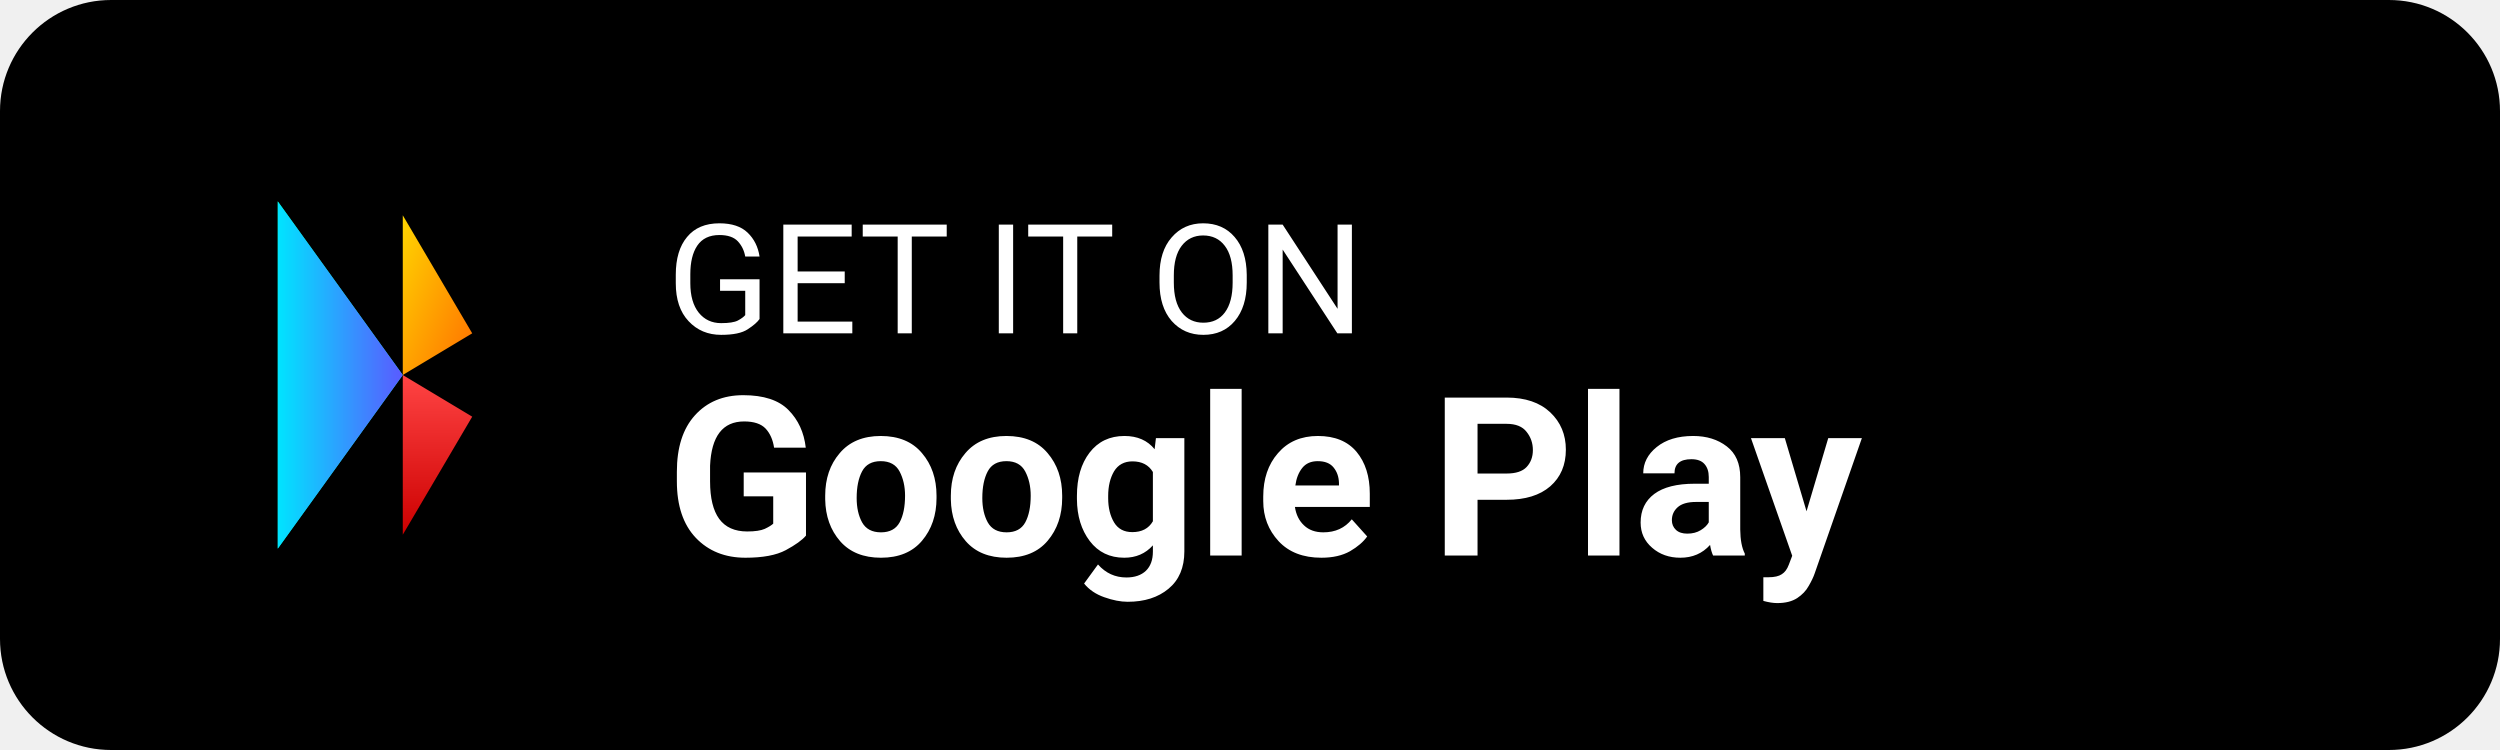
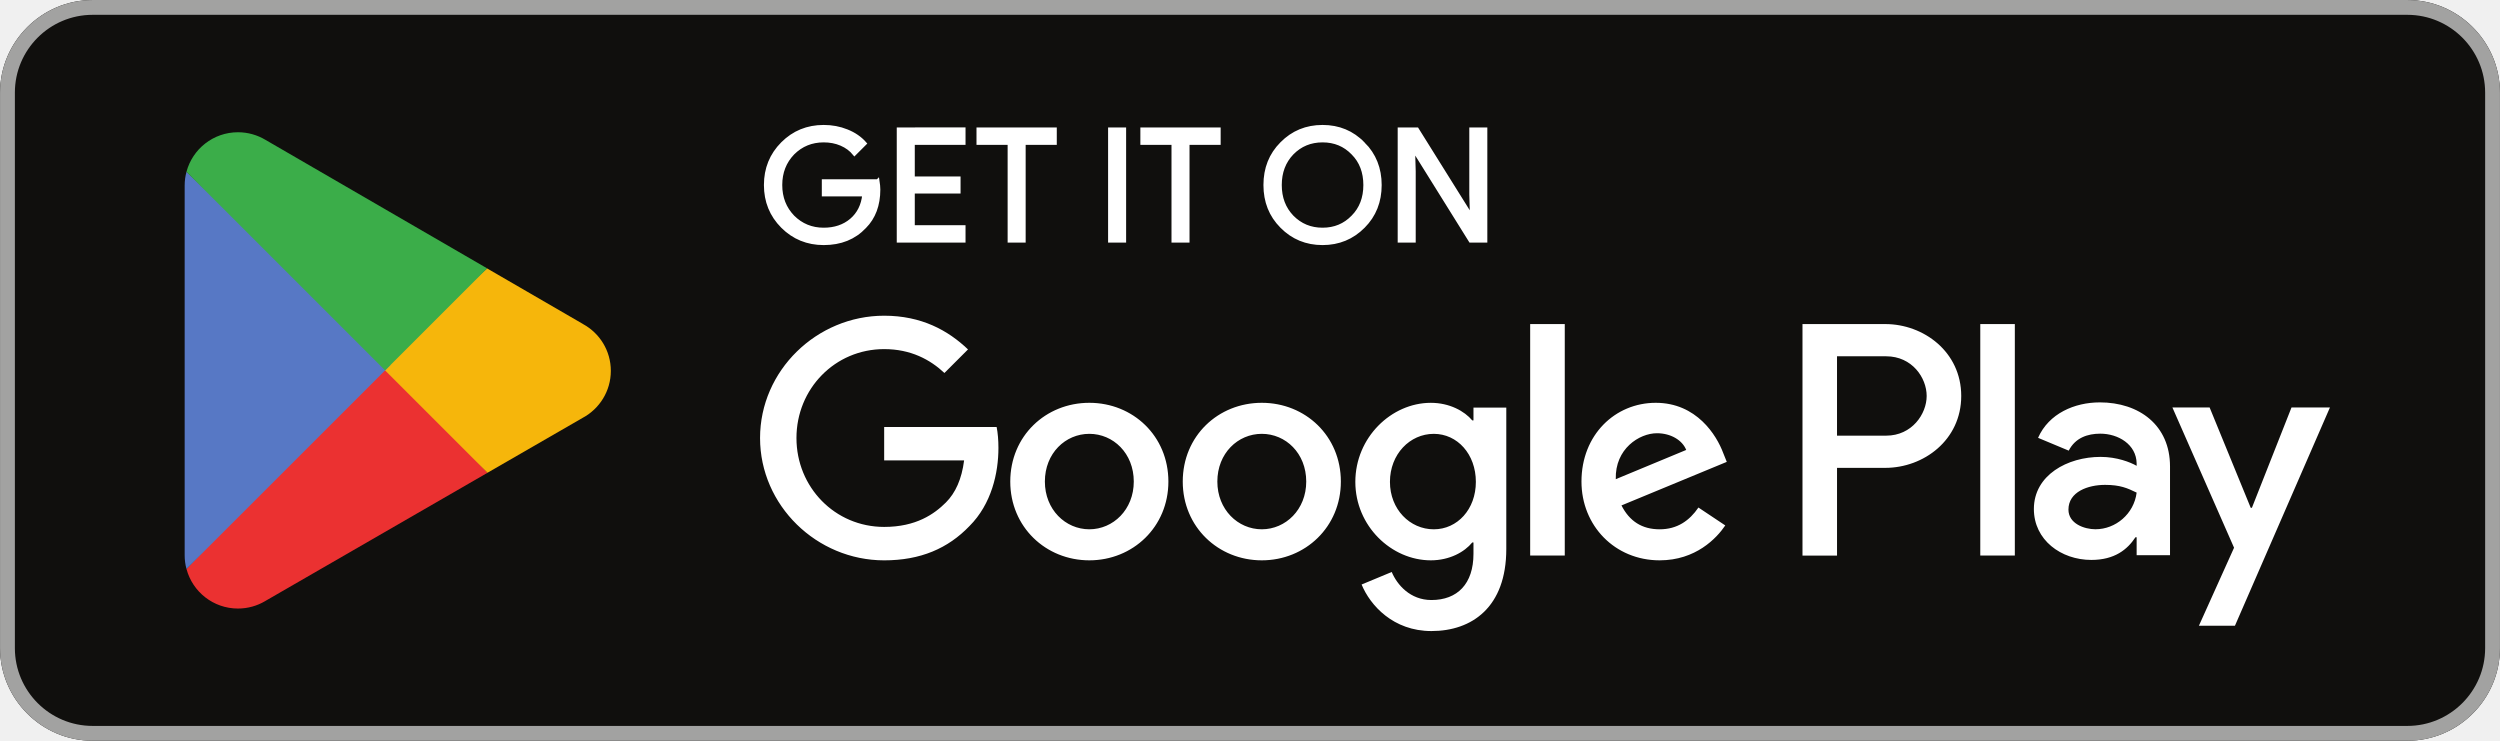
- <svg xmlns="http://www.w3.org/2000/svg" width="180" height="54" viewBox="0 0 180 54">
-   <rect width="180" height="54" rx="8" fill="#000000" />
-   <g>
-     <path d="M20 14.5v25l9-12.5z" fill="url(#grad1)" />
-     <path d="M29 27L20 14.5v25z" fill="url(#grad2)" />
-     <path d="M29 27l5-3-5-8.5z" fill="url(#grad3)" />
-     <path d="M29 27l5 3-5 8.5z" fill="url(#grad4)" />
-     <text x="48" y="24" font-family="Roboto, sans-serif" font-size="11" font-weight="400" fill="#FFFFFF">GET IT ON</text>
-     <text x="48" y="40" font-family="Roboto, sans-serif" font-size="16" font-weight="600" fill="#FFFFFF">Google Play</text>
-   </g>
-   <defs>
-     <linearGradient id="grad1" x1="0%" y1="0%" x2="100%" y2="100%">
-       <stop offset="0%" style="stop-color:#00F076;stop-opacity:1" />
-       <stop offset="100%" style="stop-color:#00D6FF;stop-opacity:1" />
-     </linearGradient>
-     <linearGradient id="grad2" x1="0%" y1="0%" x2="100%" y2="0%">
-       <stop offset="0%" style="stop-color:#00E4FF;stop-opacity:1" />
-       <stop offset="100%" style="stop-color:#5A5AFF;stop-opacity:1" />
-     </linearGradient>
-     <linearGradient id="grad3" x1="0%" y1="0%" x2="100%" y2="100%">
-       <stop offset="0%" style="stop-color:#FFD500;stop-opacity:1" />
-       <stop offset="100%" style="stop-color:#FF6F00;stop-opacity:1" />
-     </linearGradient>
-     <linearGradient id="grad4" x1="0%" y1="0%" x2="0%" y2="100%">
-       <stop offset="0%" style="stop-color:#FF4444;stop-opacity:1" />
-       <stop offset="100%" style="stop-color:#CC0000;stop-opacity:1" />
-     </linearGradient>
-   </defs>
+ <svg xmlns="http://www.w3.org/2000/svg" id="svg51" width="180" height="53.333" version="1.1" viewBox="0 0 180 53.333" xml:space="preserve">
+   <path id="path11" d="m173.33 53.333h-166.66c-3.667 0-6.667-3-6.667-6.667v-39.999c0-3.667 3-6.667 6.667-6.667h166.66c3.667 0 6.667 3 6.667 6.667v39.999c0 3.667-3 6.667-6.667 6.667" fill="#100f0d" stroke-width=".133" />
+   <path id="path13" d="m173.33 1e-3h-166.66c-3.667 0-6.667 3-6.667 6.667v39.999c0 3.667 3 6.667 6.667 6.667h166.66c3.667 0 6.667-3 6.667-6.667v-39.999c0-3.667-3-6.667-6.667-6.667zm0 1.066c3.088 0 5.6 2.513 5.6 5.6v39.999c0 3.088-2.512 5.6-5.6 5.6h-166.66c-3.088 0-5.599-2.513-5.599-5.6v-39.999c0-3.088 2.511-5.6 5.599-5.6h166.66" fill="#a2a2a1" stroke-width=".133" />
+   <path id="path35" d="m142.58 40h2.488v-16.669h-2.488zm22.409-10.664-2.852 7.226h-0.085l-2.96-7.226h-2.68l4.44 10.1-2.532 5.619h2.595l6.841-15.718zm-14.11 8.771c-0.813 0-1.951-0.408-1.951-1.416 0-1.286 1.416-1.78 2.637-1.78 1.093 0 1.609 0.235 2.273 0.557-0.193 1.544-1.523 2.638-2.96 2.638zm0.301-9.135c-1.801 0-3.667 0.794-4.439 2.552l2.208 0.922c0.472-0.922 1.351-1.222 2.273-1.222 1.287 0 2.595 0.771 2.616 2.144v0.171c-0.451-0.257-1.416-0.643-2.595-0.643-2.381 0-4.804 1.308-4.804 3.752 0 2.23 1.952 3.667 4.139 3.667 1.672 0 2.596-0.751 3.173-1.63h0.087v1.287h2.403v-6.391c0-2.959-2.211-4.61-5.061-4.61zm-15.376 2.394h-3.539v-5.713h3.539c1.86 0 2.916 1.54 2.916 2.857 0 1.292-1.056 2.857-2.916 2.857zm-0.064-8.034h-5.961v16.669h2.487v-6.315h3.475c2.757 0 5.468-1.996 5.468-5.176 0-3.18-2.711-5.177-5.468-5.177zm-32.507 14.778c-1.719 0-3.157-1.44-3.157-3.415 0-1.998 1.438-3.458 3.157-3.458 1.697 0 3.029 1.46 3.029 3.458 0 1.975-1.332 3.415-3.029 3.415zm2.857-7.84h-0.086c-0.558-0.666-1.633-1.267-2.985-1.267-2.836 0-5.435 2.492-5.435 5.692 0 3.179 2.599 5.649 5.435 5.649 1.353 0 2.427-0.602 2.985-1.288h0.086v0.816c0 2.17-1.16 3.33-3.029 3.33-1.524 0-2.47-1.095-2.857-2.019l-2.169 0.902c0.622 1.503 2.276 3.351 5.026 3.351 2.922 0 5.392-1.719 5.392-5.908v-10.181h-2.363zm4.082 9.73h2.491v-16.669h-2.491zm6.164-5.499c-0.064-2.191 1.698-3.308 2.965-3.308 0.989 0 1.825 0.494 2.106 1.203zm7.733-1.891c-0.472-1.267-1.911-3.608-4.854-3.608-2.922 0-5.349 2.298-5.349 5.671 0 3.179 2.406 5.671 5.628 5.671 2.599 0 4.103-1.589 4.726-2.513l-1.933-1.289c-0.645 0.945-1.525 1.568-2.793 1.568-1.267 0-2.169-0.58-2.748-1.719l7.582-3.136zm-60.409-1.868v2.406h5.756c-0.172 1.353-0.623 2.341-1.31 3.029-0.838 0.837-2.148 1.761-4.446 1.761-3.544 0-6.315-2.857-6.315-6.401s2.771-6.401 6.315-6.401c1.912 0 3.308 0.752 4.339 1.719l1.697-1.697c-1.44-1.375-3.351-2.427-6.036-2.427-4.855 0-8.936 3.952-8.936 8.807 0 4.854 4.081 8.807 8.936 8.807 2.62 0 4.597-0.859 6.143-2.47 1.59-1.59 2.084-3.823 2.084-5.628 0-0.558-0.043-1.073-0.129-1.503zm14.772 7.367c-1.719 0-3.201-1.418-3.201-3.437 0-2.041 1.482-3.436 3.201-3.436 1.718 0 3.2 1.396 3.2 3.436 0 2.019-1.482 3.437-3.2 3.437zm0-9.107c-3.137 0-5.693 2.384-5.693 5.671 0 3.265 2.556 5.671 5.693 5.671 3.136 0 5.692-2.406 5.692-5.671 0-3.287-2.556-5.671-5.692-5.671zm12.417 9.107c-1.718 0-3.2-1.418-3.2-3.437 0-2.041 1.483-3.436 3.2-3.436 1.719 0 3.2 1.396 3.2 3.436 0 2.019-1.482 3.437-3.2 3.437zm0-9.107c-3.136 0-5.691 2.384-5.691 5.671 0 3.265 2.556 5.671 5.691 5.671 3.137 0 5.693-2.406 5.693-5.671 0-3.287-2.556-5.671-5.693-5.671" fill="#fff" stroke-width=".133" />
+   <path id="path37" d="m27.622 25.899-14.194 15.066c5.34e-4 0.003 0.002 0.006 0.002 0.009 0.435 1.636 1.93 2.841 3.703 2.841 0.709 0 1.375-0.192 1.945-0.528l0.045-0.027 15.978-9.22-7.479-8.141" fill="#eb3131" stroke-width=".133" />
+   <path id="path39" d="m41.983 23.334-0.014-0.009-6.898-3.999-7.772 6.916 7.799 7.798 6.862-3.959c1.203-0.649 2.02-1.918 2.02-3.38 0-1.452-0.806-2.714-1.997-3.365" fill="#f6b60b" stroke-width=".133" />
+   <path id="path41" d="m13.426 12.37c-0.085 0.315-0.13 0.644-0.13 0.987v26.623c0 0.342 0.044 0.672 0.131 0.986l14.684-14.681-14.684-13.914" fill="#5778c5" stroke-width=".133" />
+   <path id="path43" d="m27.727 26.668 7.347-7.345-15.96-9.253c-0.58-0.347-1.257-0.548-1.982-0.548-1.773 0-3.27 1.207-3.705 2.845-5.34e-4 0.002-5.34e-4 0.003-5.34e-4 0.004l14.3 14.298" fill="#3bad49" stroke-width=".133" />
+   <path id="path33" d="m63.193 13.042h-3.889v0.963h2.915c-0.079 0.785-0.392 1.402-0.919 1.85-0.527 0.448-1.2 0.673-1.996 0.673-0.873 0-1.613-0.304-2.219-0.908-0.594-0.617-0.896-1.379-0.896-2.298 0-0.919 0.302-1.681 0.896-2.298 0.606-0.604 1.346-0.906 2.219-0.906 0.448 0 0.875 0.077 1.267 0.246 0.392 0.169 0.706 0.404 0.952 0.706l0.74-0.74c-0.335-0.381-0.76-0.673-1.288-0.885-0.527-0.213-1.077-0.315-1.671-0.315-1.165 0-2.152 0.404-2.958 1.21-0.806 0.808-1.21 1.804-1.21 2.981 0 1.177 0.404 2.175 1.21 2.981 0.806 0.806 1.794 1.21 2.958 1.21 1.223 0 2.198-0.392 2.948-1.188 0.66-0.662 0.998-1.558 0.998-2.679 0-0.19-0.023-0.392-0.056-0.604zm1.507-3.733v8.025h4.685v-0.985h-3.654v-2.546h3.296v-0.963h-3.296v-2.544h3.654v-0.988zm11.255 0.988v-0.988h-5.514v0.988h2.242v7.037h1.031v-7.037zm4.992-0.988h-1.031v8.025h1.031zm6.807 0.988v-0.988h-5.514v0.988h2.241v7.037h1.031v-7.037zm10.406 0.056c-0.796-0.819-1.771-1.223-2.935-1.223-1.167 0-2.142 0.404-2.937 1.21-0.796 0.796-1.187 1.794-1.187 2.981s0.392 2.185 1.187 2.981c0.796 0.806 1.771 1.21 2.937 1.21 1.154 0 2.139-0.404 2.935-1.21 0.796-0.796 1.187-1.794 1.187-2.981 0-1.177-0.392-2.173-1.187-2.969zm-5.133 0.671c0.594-0.604 1.323-0.906 2.198-0.906 0.873 0 1.602 0.302 2.185 0.906 0.594 0.594 0.885 1.369 0.885 2.298 0 0.931-0.292 1.704-0.885 2.298-0.583 0.604-1.312 0.908-2.185 0.908-0.875 0-1.604-0.304-2.198-0.908-0.581-0.606-0.873-1.367-0.873-2.298 0-0.929 0.292-1.692 0.873-2.298zm8.771 1.312-0.044-1.548h0.044l4.079 6.546h1.077v-8.025h-1.031v4.696l0.044 1.548h-0.044l-3.9-6.244h-1.256v8.025h1.031z" fill="#fff" stroke="#fff" stroke-miterlimit="10" stroke-width=".267" />
</svg>
